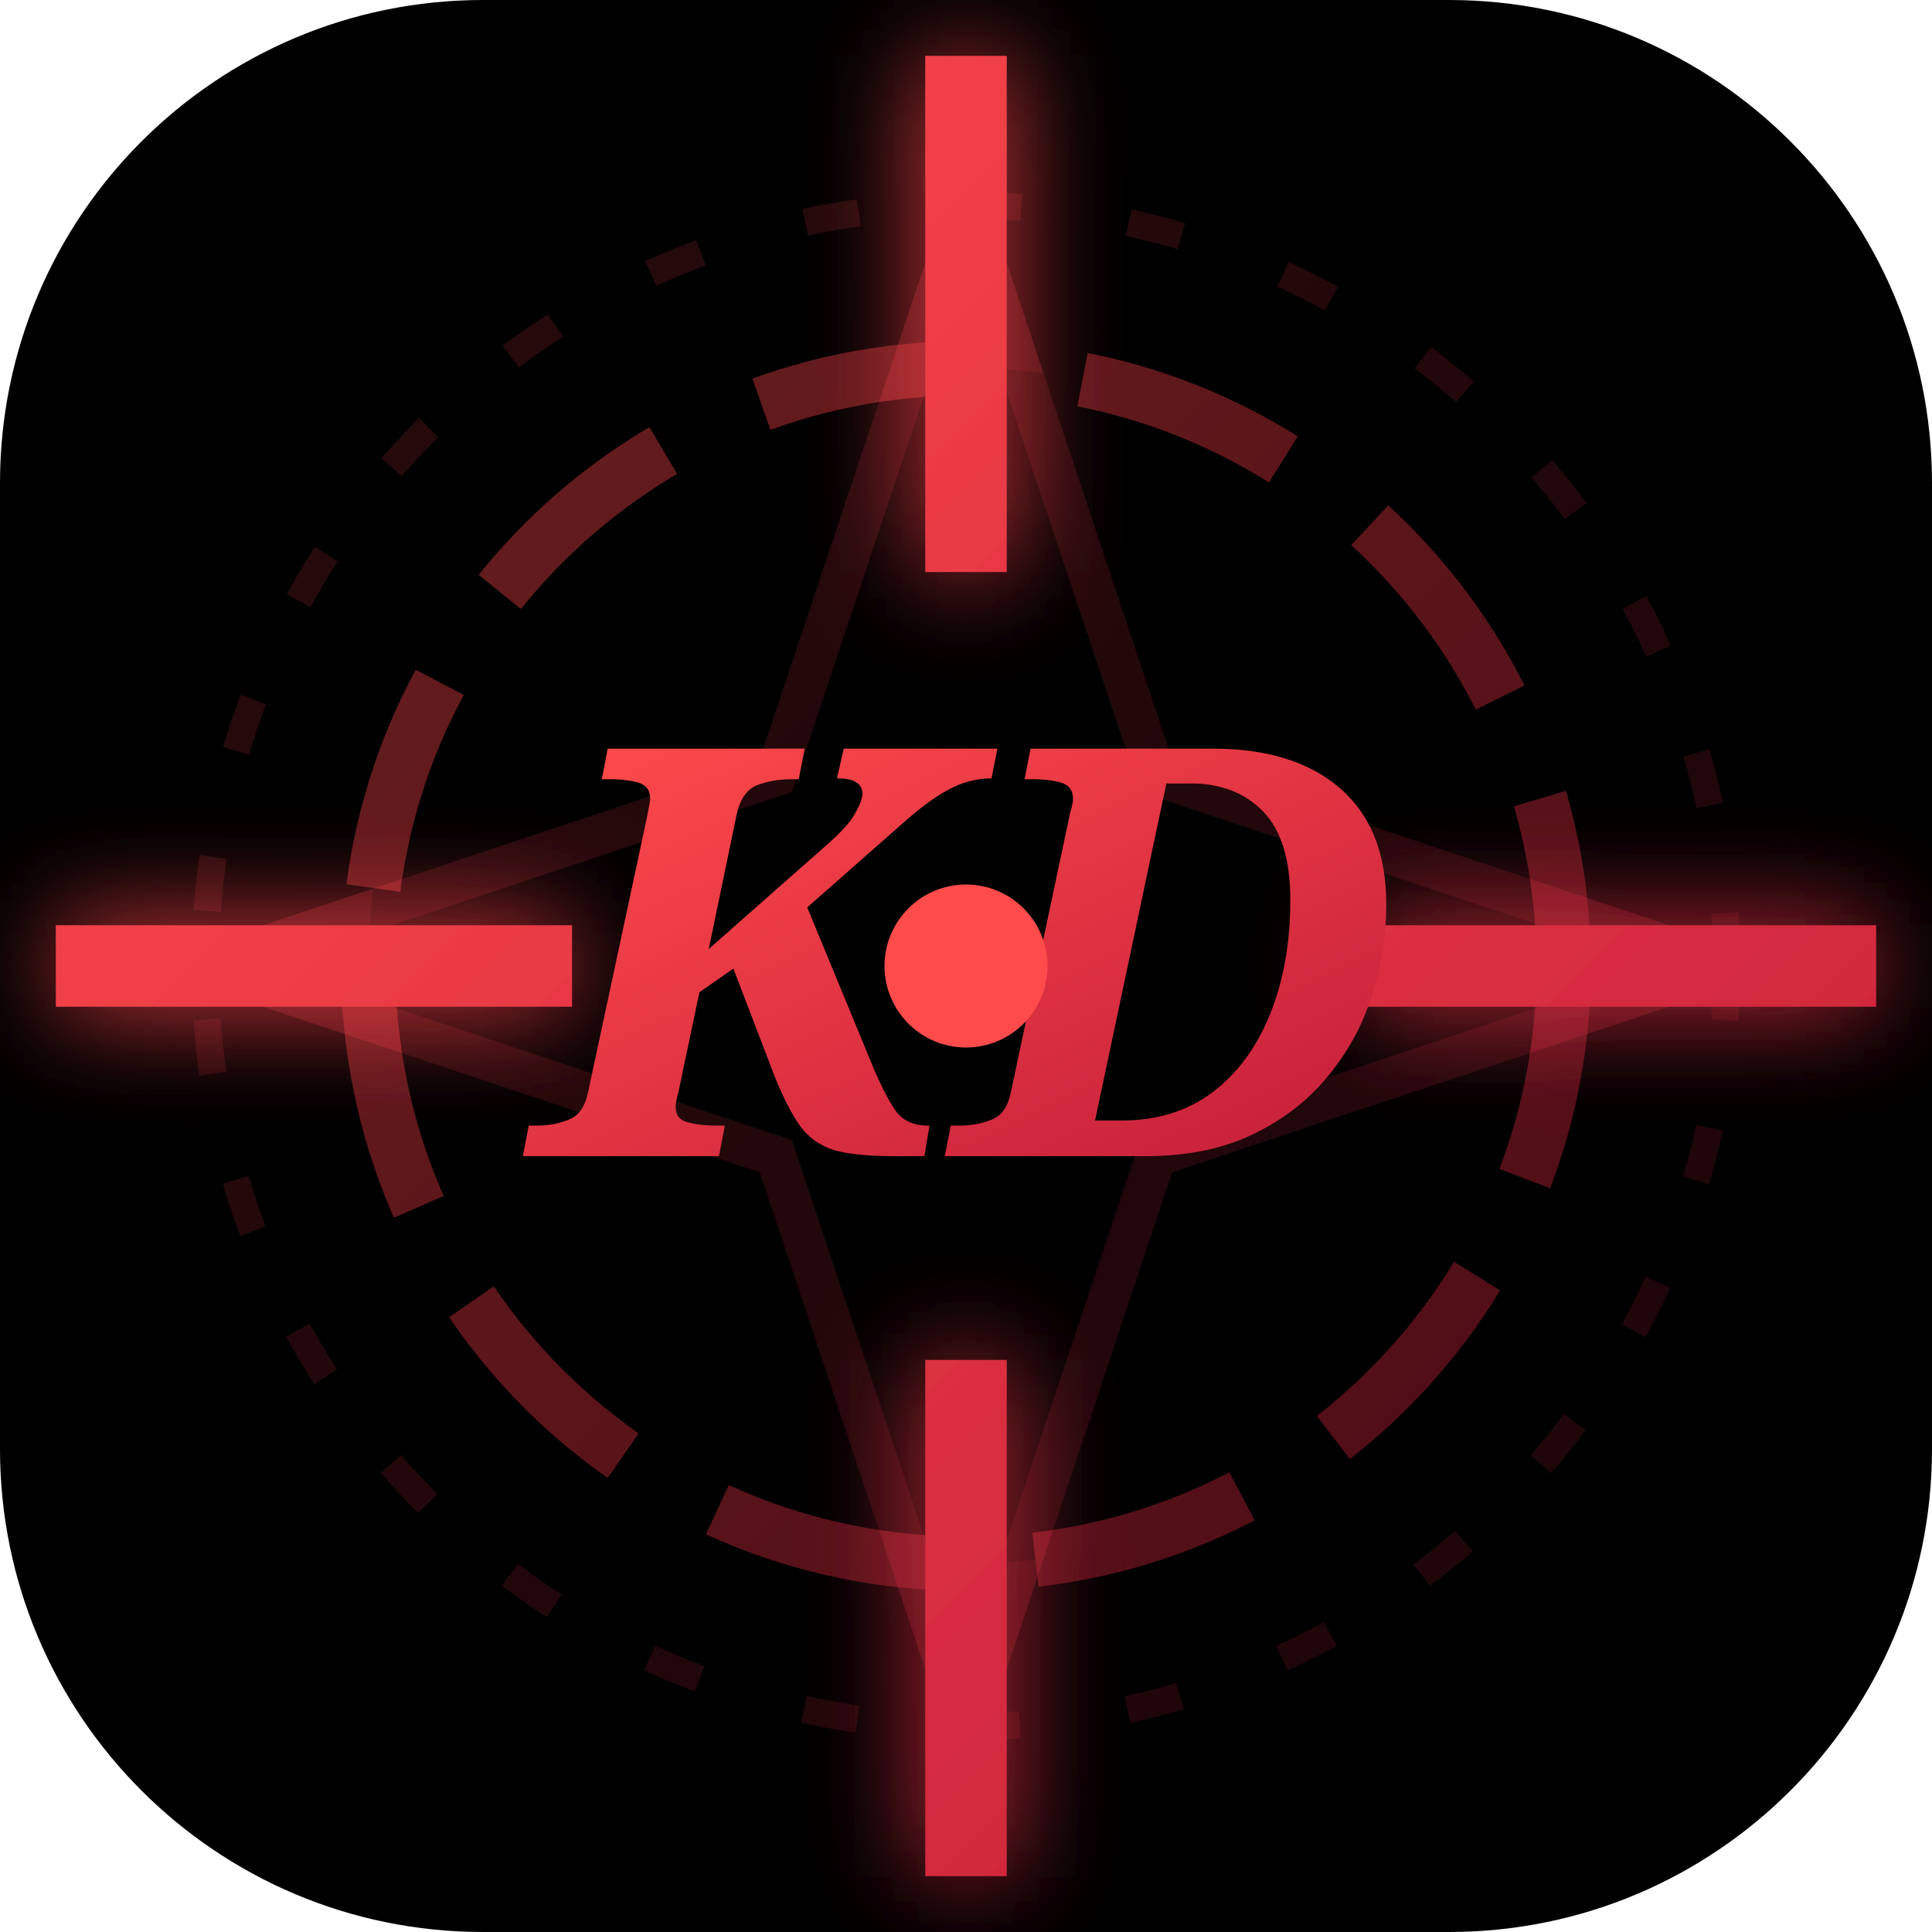
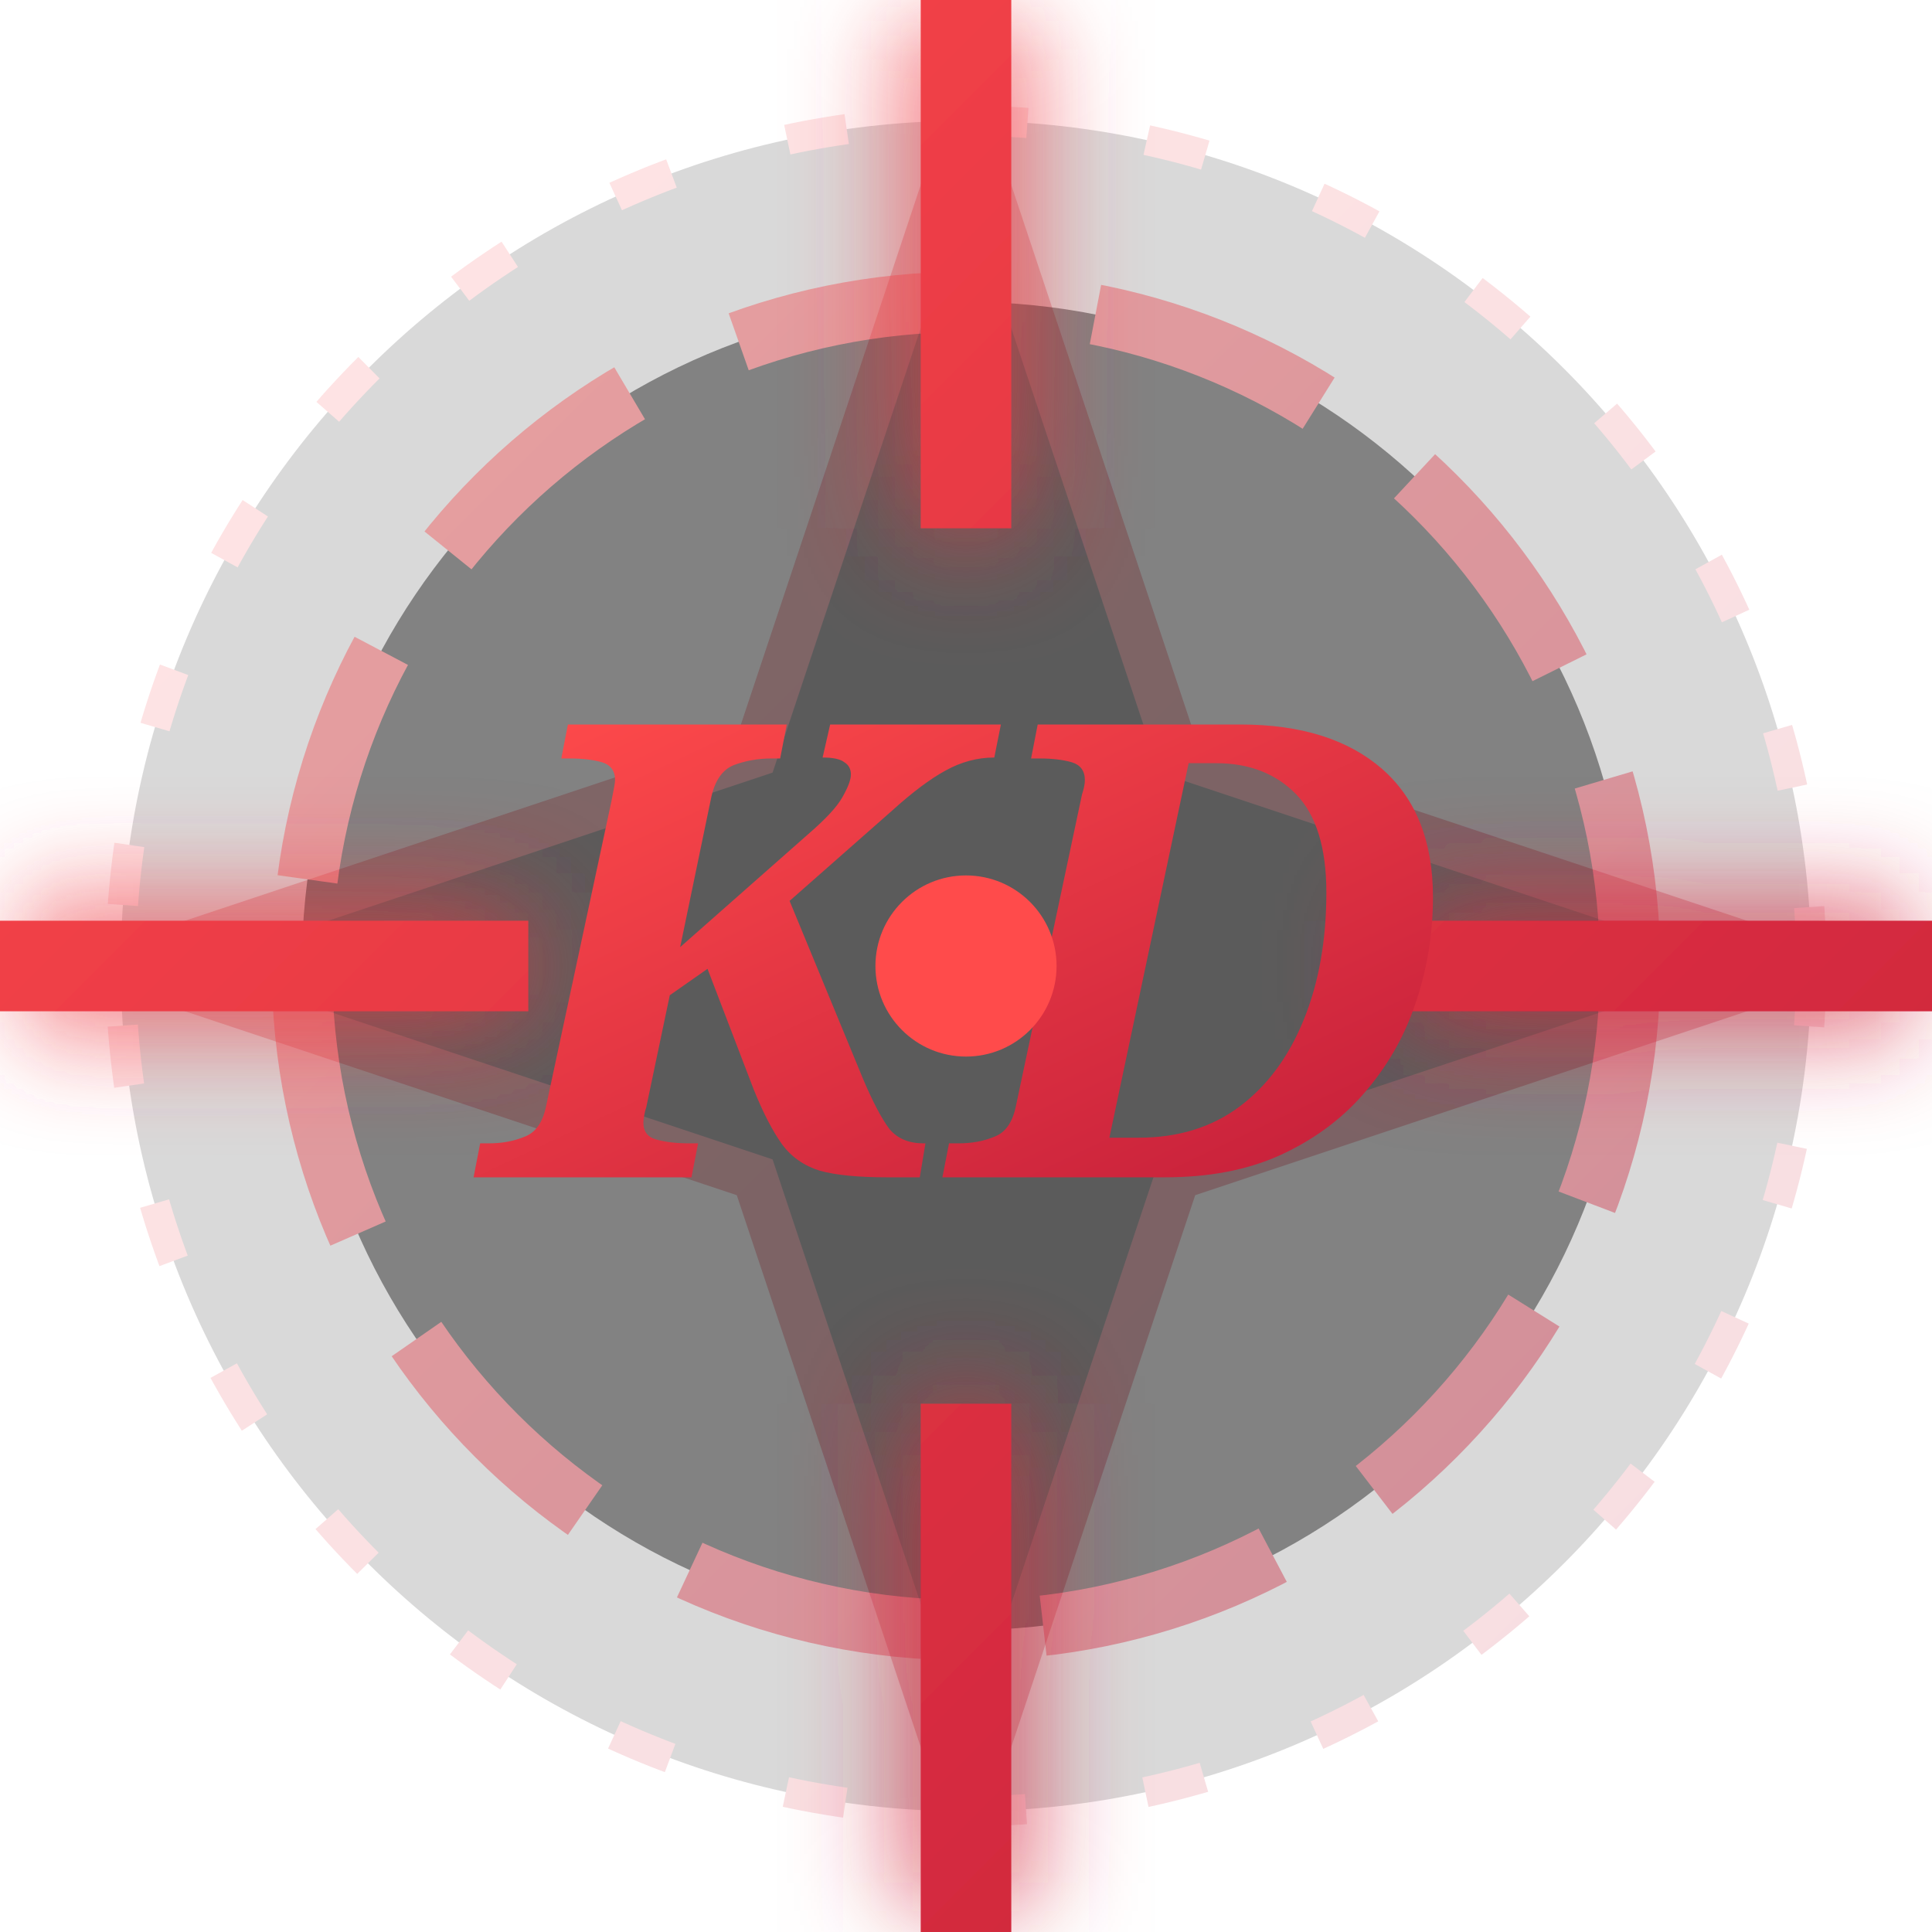
<svg xmlns="http://www.w3.org/2000/svg" viewBox="0 0 40 40">
  <defs>
    <linearGradient id="brandGrad" x1="0%" y1="0%" x2="100%" y2="100%">
      <stop offset="0%" stop-color="#ff4b4b" />
      <stop offset="100%" stop-color="#c41e3a" />
    </linearGradient>
    <filter id="brandGlow" x="-50%" y="-50%" width="200%" height="200%">
      <feGaussianBlur stdDeviation="1" result="coloredBlur" />
      <feMerge>
        <feMergeNode in="coloredBlur" />
        <feMergeNode in="SourceGraphic" />
      </feMerge>
    </filter>
  </defs>
-   <rect width="40" height="40" rx="10" fill="#000" />
-   <g transform="translate(2, 2) scale(1.125)">
+   <g transform="translate(0, 0) scale(1.25)">
    {/* Mandala-Reticle Fusion Geometry */}
    <path d="M16 2 L19.5 12.5 L30 16 L19.5 19.5 L16 30 L12.5 19.5 L2 16 L12.5 12.5 Z" stroke="url(#brandGrad)" stroke-width="0.75" opacity="0.3" />
    <circle cx="16" cy="16" r="14" stroke="url(#brandGrad)" stroke-width="0.5" opacity="0.15" stroke-dasharray="1 2" />
    <circle cx="16" cy="16" r="11" stroke="url(#brandGrad)" stroke-width="1" opacity="0.4" stroke-dasharray="4 2" />

    {/* Reticle Crosshairs */}
    <path d="M16 0 L16 8 M16 24 L16 32 M0 16 L8 16 M24 16 L32 16" stroke="url(#brandGrad)" stroke-width="1.5" stroke-linecap="square" filter="url(#brandGlow)" />

    {/* KD Initials */}
    <text x="16" y="19.5" fill="url(#brandGrad)" font-size="10.5" font-weight="700" text-anchor="middle" style="font-family: Georgia, serif; font-style: italic;">
      KD
    </text>
    <circle cx="16" cy="16" r="1.5" fill="#ff4b4b" />
  </g>
</svg>
